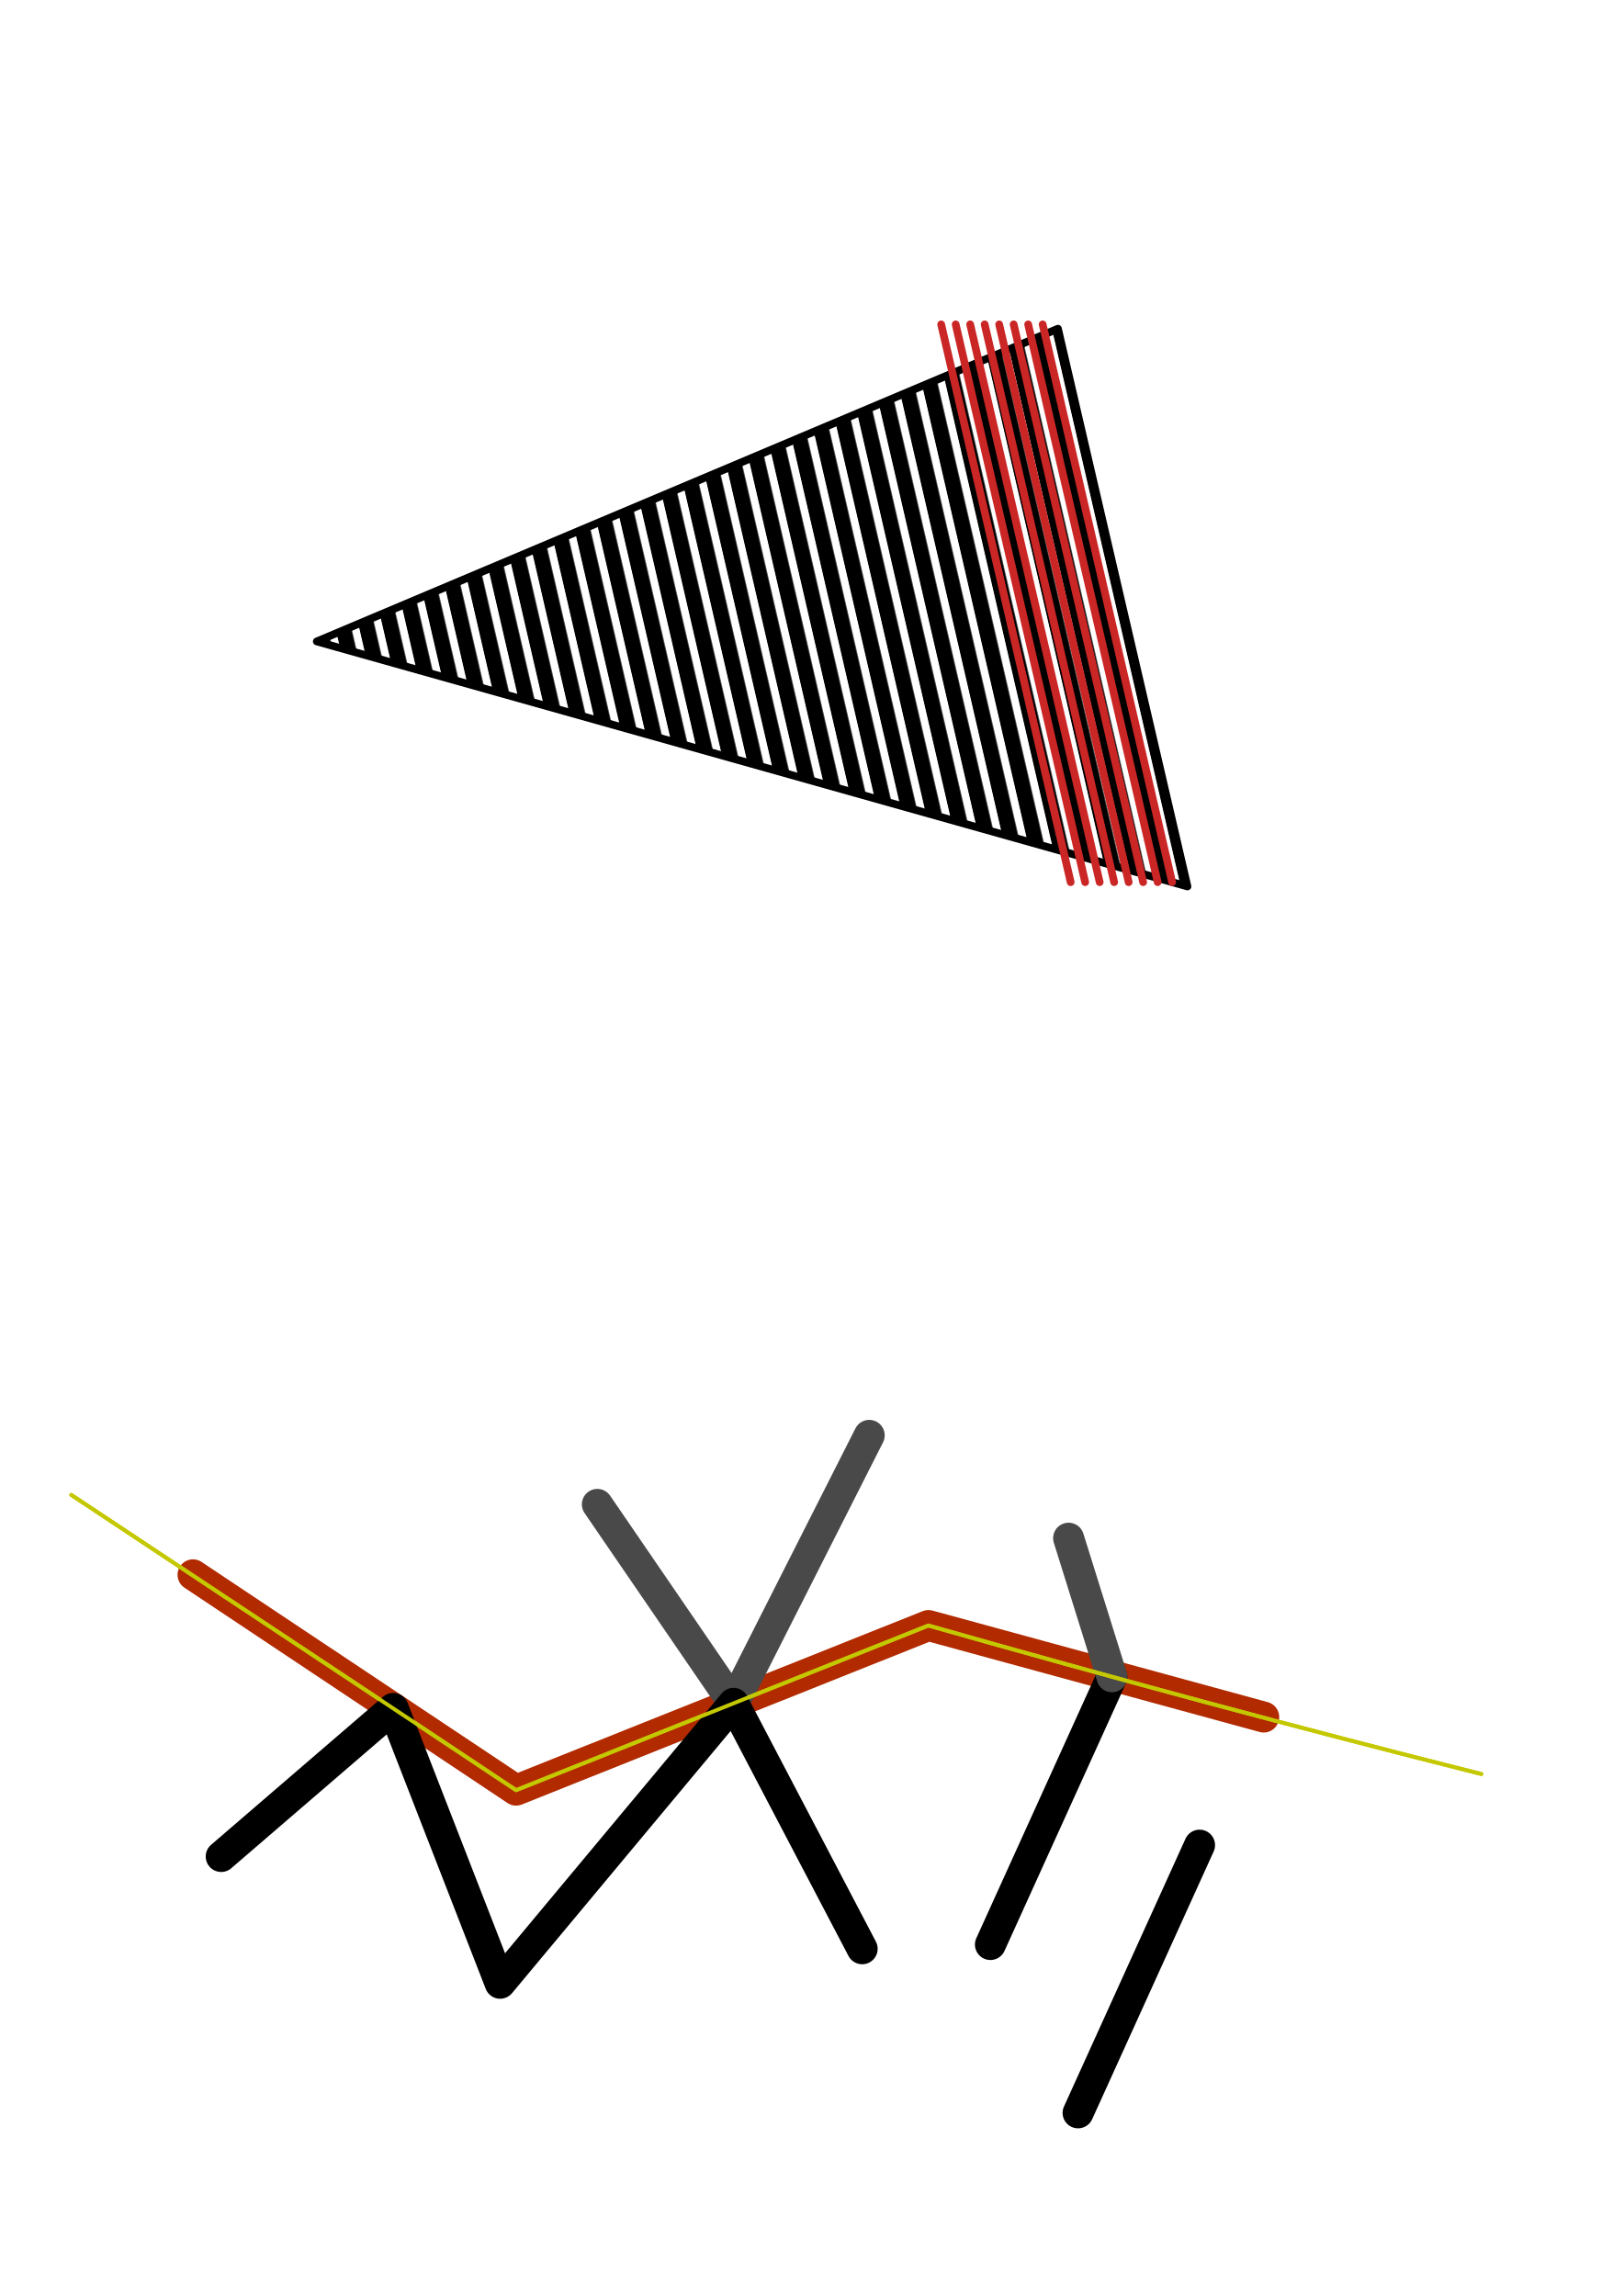
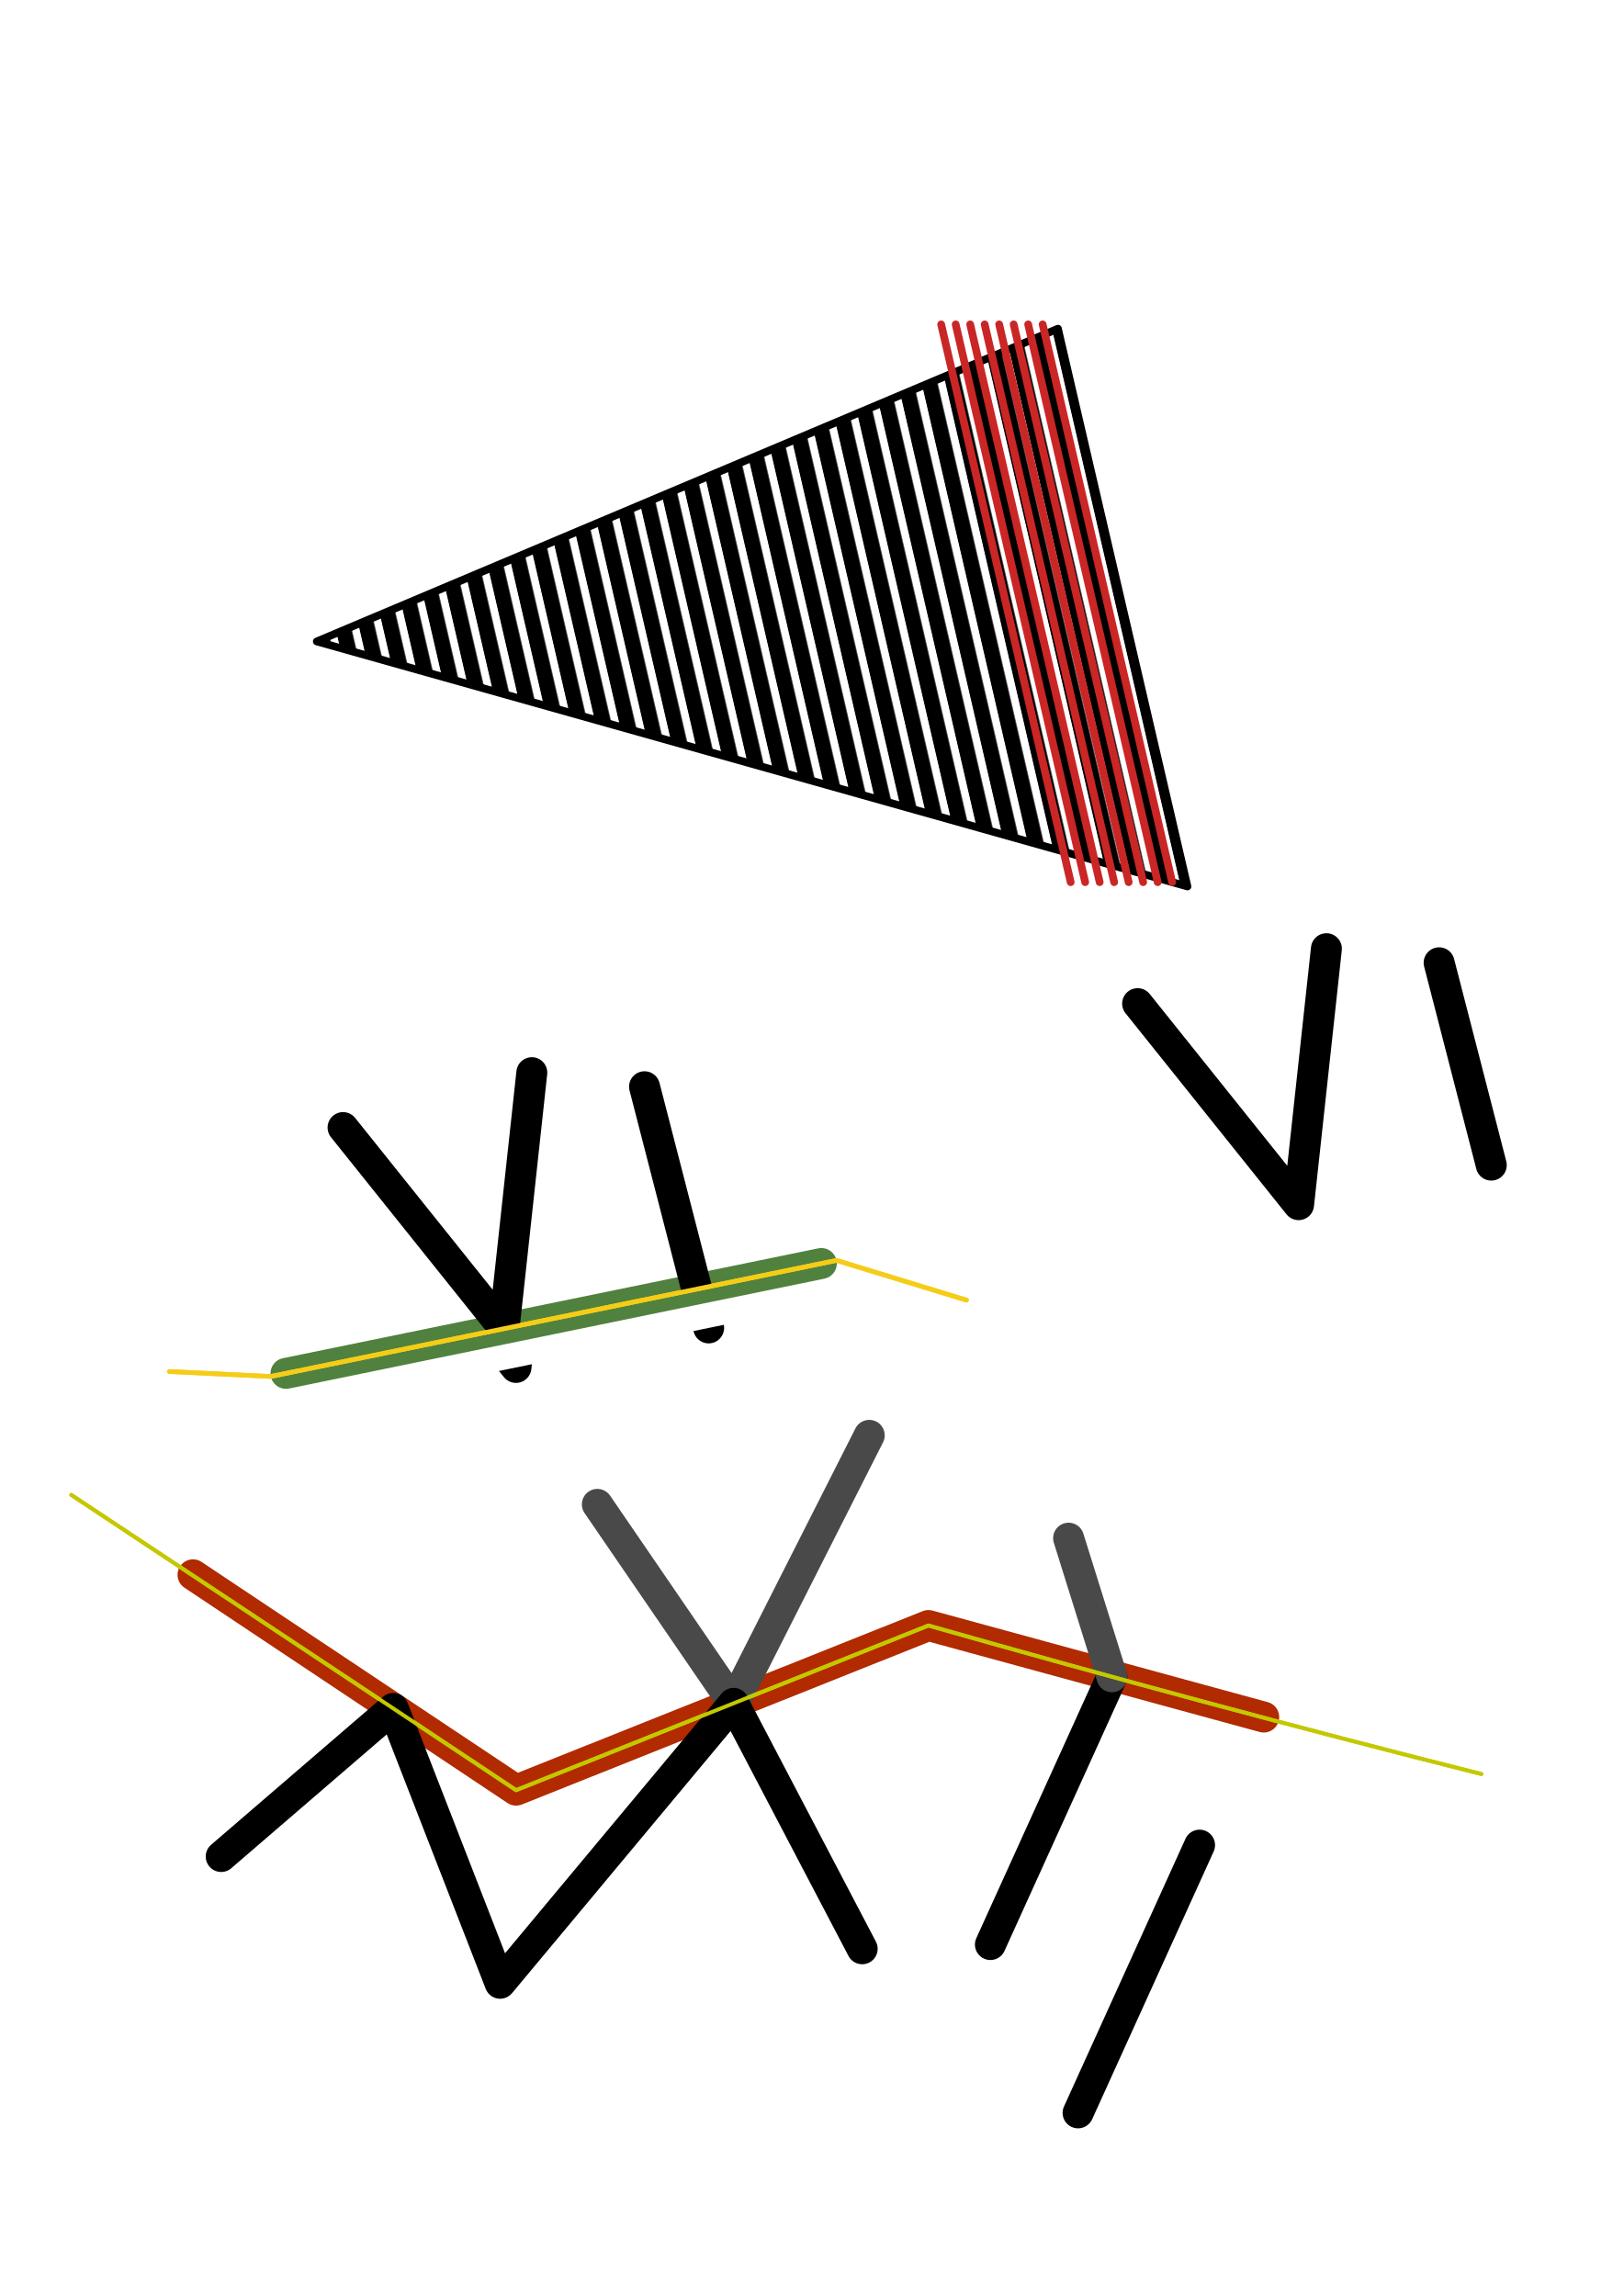
<svg xmlns="http://www.w3.org/2000/svg" xmlns:xlink="http://www.w3.org/1999/xlink" width="210mm" height="297mm" viewBox="0 0 210 297" version="1.1" id="svg1">
  <defs id="defs1">
    <pattern xlink:href="#Strips2_1" preserveAspectRatio="xMidYMid" id="pattern80" patternTransform="matrix(1.94874,-0.4499021,0.4499021,1.94874,0,0)" x="0" y="0" />
    <pattern patternUnits="userSpaceOnUse" width="1.5" height="1" patternTransform="translate(0,0) scale(2,2)" preserveAspectRatio="xMidYMid" id="Strips2_1" style="fill:#000000">
      <rect style="stroke:none" x="0" y="-0.5" width="1" height="2" id="rect197" />
    </pattern>
    <linearGradient id="swatch71">
      <stop style="stop-color:#3a6e28;stop-opacity:1;" offset="0" id="stop71" />
    </linearGradient>
  </defs>
  <g id="layer1">
    <path style="fill:#b12a00;stroke-linecap:round;stroke-linejoin:round;stroke-dashoffset:12.634" d="m 24.57,201.749 a 2,2 0 0 0 -1.271,0.852 2,2 0 0 0 0.555,2.773 l 41.785,27.857 a 2,2 0 0 0 1.85,0.193 l 52.707,-21.049 42.719,11.666 a 2,2 0 0 0 2.457,-1.402 2,2 0 0 0 -1.402,-2.457 l -43.365,-11.844 a 2,2 0 0 0 -1.27,0.072 l -52.352,20.908 -40.91,-27.273 a 2,2 0 0 0 -1.502,-0.297 z" id="path1" />
    <path style="stroke-linecap:round;stroke-linejoin:round;stroke-dashoffset:12.634" d="m 143.105,215.03 a 2,2 0 0 0 -1.117,1.045 l -15.717,34.639 a 2,2 0 0 0 0.996,2.646 2,2 0 0 0 2.646,-0.994 l 15.717,-34.639 a 2,2 0 0 0 -0.996,-2.646 2,2 0 0 0 -1.529,-0.051 z" id="path4" />
    <path style="fill:#494949;stroke-linecap:round;stroke-linejoin:round;stroke-dashoffset:12.634" d="m 137.609,197.063 a 2,2 0 0 0 -1.312,2.506 l 5.604,17.93 a 2,2 0 0 0 2.506,1.312 2,2 0 0 0 1.312,-2.506 l -5.604,-17.93 a 2,2 0 0 0 -2.506,-1.312 z" id="path5" />
    <path style="fill:#494949;stroke-linecap:round;stroke-linejoin:round;stroke-dashoffset:12.634" d="m 111.8,183.77 a 2,2 0 0 0 -1.162,0.998 L 94.617,216.417 78.906,193.469 a 2,2 0 0 0 -2.779,-0.521 2,2 0 0 0 -0.52,2.781 l 17.617,25.734 a 2,2 0 0 0 3.436,-0.227 l 17.547,-34.662 a 2,2 0 0 0 -0.881,-2.689 2,2 0 0 0 -1.525,-0.115 z" id="path6" />
    <path style="fill:none;stroke:#c4c800;stroke-width:0.5;stroke-linecap:round;stroke-linejoin:round;stroke-dasharray:none;stroke-dashoffset:12.634;stroke-opacity:1" d="m 9.218,193.372 c 19.291,12.812 38.261,25.349 57.529,38.195 l 53.328,-21.298 c 23.756,6.758 47.563,13.182 71.511,19.207" id="path2" />
    <path style="stroke-linecap:round;stroke-linejoin:round;stroke-dashoffset:12.634" d="m 95.088,218.344 a 2,2 0 0 0 -1.748,0.709 L 65.32,252.665 52.718,220.268 a 2,2 0 0 0 -3.17,-0.791 l -22.246,19.158 a 2,2 0 0 0 -0.211,2.82 2,2 0 0 0 2.82,0.211 l 20.104,-17.312 12.805,32.92 a 2,2 0 0 0 3.4,0.557 l 28.273,-33.916 15.246,29.1 a 2,2 0 0 0 2.699,0.844 2,2 0 0 0 0.844,-2.701 L 96.646,219.405 a 2,2 0 0 0 -1.559,-1.061 z" id="path3" />
    <path style="fill:none;stroke:#c4c800;stroke-width:0.5;stroke-linecap:round;stroke-linejoin:round;stroke-dasharray:none;stroke-dashoffset:12.634;stroke-opacity:1" d="m 9.218,193.372 c 19.291,12.812 38.261,25.349 57.529,38.195 l 53.328,-21.298 c 23.756,6.758 47.563,13.182 71.511,19.207" id="path7" />
    <path style="stroke-linecap:round;stroke-linejoin:round;stroke-dashoffset:12.634" d="m 154.443,236.804 a 2,2 0 0 0 -1.117,1.045 l -15.717,34.639 a 2,2 0 0 0 0.996,2.646 2,2 0 0 0 2.646,-0.994 l 15.717,-34.639 a 2,2 0 0 0 -0.996,-2.646 2,2 0 0 0 -1.529,-0.051 z" id="path11" />
+     <path style="baseline-shift:baseline;display:inline;overflow:visible;fill:#51813e;stroke-linecap:round;stroke-linejoin:round;stroke-dashoffset:12.634;enable-background:accumulate;stop-color:#000000;stop-opacity:1;opacity:1;stroke-width:1;stroke-dasharray:none" d="m 105.826,161.482 -69.24,14.211 a 2,2 0 0 0 -1.557,2.361 2,2 0 0 0 2.361,1.559 l 69.238,-14.213 a 2,2 0 0 0 1.559,-2.361 2,2 0 0 0 -2.361,-1.557 z" id="path10" />
+     <path style="fill:none;stroke:#f5cd18;stroke-width:0.6;stroke-linecap:round;stroke-linejoin:round;stroke-dasharray:none;stroke-dashoffset:12.634;stroke-opacity:1" d="m 21.903,177.414 13.126,0.641 73.158,-15.016 16.808,5.139" id="path12" />
+     <path id="path22" style="baseline-shift:baseline;display:inline;overflow:visible;opacity:1;vector-effect:none;stroke-linecap:round;stroke-linejoin:round;stroke-dashoffset:12.634;enable-background:accumulate;stop-color:#000000;stop-opacity:1" d="m 89.693,172.177 0.025,0.098 a 2,2 0 0 0 2.436,1.435 2,2 0 0 0 1.46,-2.337 z" />
+     <path id="path31" style="baseline-shift:baseline;display:inline;overflow:visible;vector-effect:none;stroke-linecap:round;stroke-linejoin:round;stroke-dashoffset:12.634;enable-background:accumulate;stop-color:#000000;stop-opacity:1;opacity:1" d="M 88.147 167.153 L 92.068 166.348 A 2 2 0 0 0 92.045 166.25 L 85.297 140.074 A 2 2 0 0 0 83.379 138.573 A 2 2 0 0 0 82.861 138.637 A 2 2 0 0 0 81.424 141.073 L 88.147 167.153 z " />
+     <path id="path30" style="baseline-shift:baseline;display:inline;overflow:visible;opacity:1;vector-effect:none;stroke-linecap:round;stroke-linejoin:round;stroke-dashoffset:12.634;enable-background:accumulate;stop-color:#000000;stop-opacity:1" d="m 68.791,176.468 -4.257,0.874 0.639,0.798 a 2,2 0 0 0 3.549,-1.035 z" />
+     <path id="path29" style="baseline-shift:baseline;display:inline;overflow:visible;vector-effect:none;stroke-linecap:round;stroke-linejoin:round;stroke-dashoffset:12.634;enable-background:accumulate;stop-color:#000000;stop-opacity:1;opacity:1" d="M 68.738 136.752 A 2 2 0 0 0 66.795 138.535 L 63.723 166.832 L 45.929 144.607 A 2 2 0 0 0 43.117 144.297 A 2 2 0 0 0 42.807 147.107 L 62.988 172.317 L 67.245 171.443 L 70.771 138.967 A 2 2 0 0 0 69 136.764 A 2 2 0 0 0 68.738 136.752 z " />
+     <path style="fill:none;stroke:#000000;stroke-width:4;stroke-linecap:round;stroke-linejoin:round;stroke-dasharray:none;stroke-dashoffset:12.634;stroke-opacity:1" d="m 147.133,129.824 20.82,26.007 3.596,-33.113" id="path24" />
+     <path style="fill:none;stroke:#000000;stroke-width:4;stroke-linecap:round;stroke-linejoin:round;stroke-dasharray:none;stroke-dashoffset:12.634;stroke-opacity:1" d="m 192.874,150.715 -6.748,-26.176" id="path25" />
+     <path style="fill:none;stroke:#f5cd18;stroke-width:0.6;stroke-linecap:round;stroke-linejoin:round;stroke-dasharray:none;stroke-dashoffset:12.634;stroke-opacity:1" d="m 21.903,177.414 13.126,0.641 73.158,-15.016 16.808,5.139" id="path32" />
  </g>
  <g id="layer2">
    <path style="display:inline;fill:url(#pattern80);stroke:#000000;stroke-width:1;stroke-linecap:round;stroke-linejoin:round;stroke-dashoffset:12.634;fill-opacity:1" d="M 40.971,82.974 136.829,42.518 153.578,114.668 Z" id="path8" />
    <path style="fill:none;stroke:#ca2626;stroke-width:1;stroke-linecap:round;stroke-linejoin:round;stroke-dashoffset:12.634;stroke-opacity:1" d="m 123.601,41.961 16.749,72.151" id="path9" />
    <path style="fill:none;stroke:#ca2626;stroke-width:1;stroke-linecap:round;stroke-linejoin:round;stroke-dashoffset:12.634;stroke-opacity:1" d="m 127.351,41.961 16.749,72.151" id="path65" />
    <path style="fill:none;stroke:#ca2626;stroke-width:1;stroke-linecap:round;stroke-linejoin:round;stroke-dashoffset:12.634;stroke-opacity:1" d="m 134.85,41.961 16.749,72.151" id="path66" />
    <path style="fill:none;stroke:#ca2626;stroke-width:1;stroke-linecap:round;stroke-linejoin:round;stroke-dashoffset:12.634;stroke-opacity:1" d="m 132.976,41.961 16.749,72.151" id="path67" />
    <path style="fill:none;stroke:#ca2626;stroke-width:1;stroke-linecap:round;stroke-linejoin:round;stroke-dashoffset:12.634;stroke-opacity:1" d="m 131.101,41.961 16.749,72.151" id="path68" />
    <path style="fill:none;stroke:#ca2626;stroke-width:1;stroke-linecap:round;stroke-linejoin:round;stroke-dashoffset:12.634;stroke-opacity:1" d="m 121.726,41.961 16.749,72.151" id="path69" />
    <path style="fill:none;stroke:#ca2626;stroke-width:1;stroke-linecap:round;stroke-linejoin:round;stroke-dashoffset:12.634;stroke-opacity:1" d="m 129.226,41.961 16.749,72.151" id="path70" />
    <path style="fill:none;stroke:#ca2626;stroke-width:1;stroke-linecap:round;stroke-linejoin:round;stroke-dashoffset:12.634;stroke-opacity:1" d="m 125.476,41.961 16.749,72.151" id="path71" />
  </g>
</svg>
